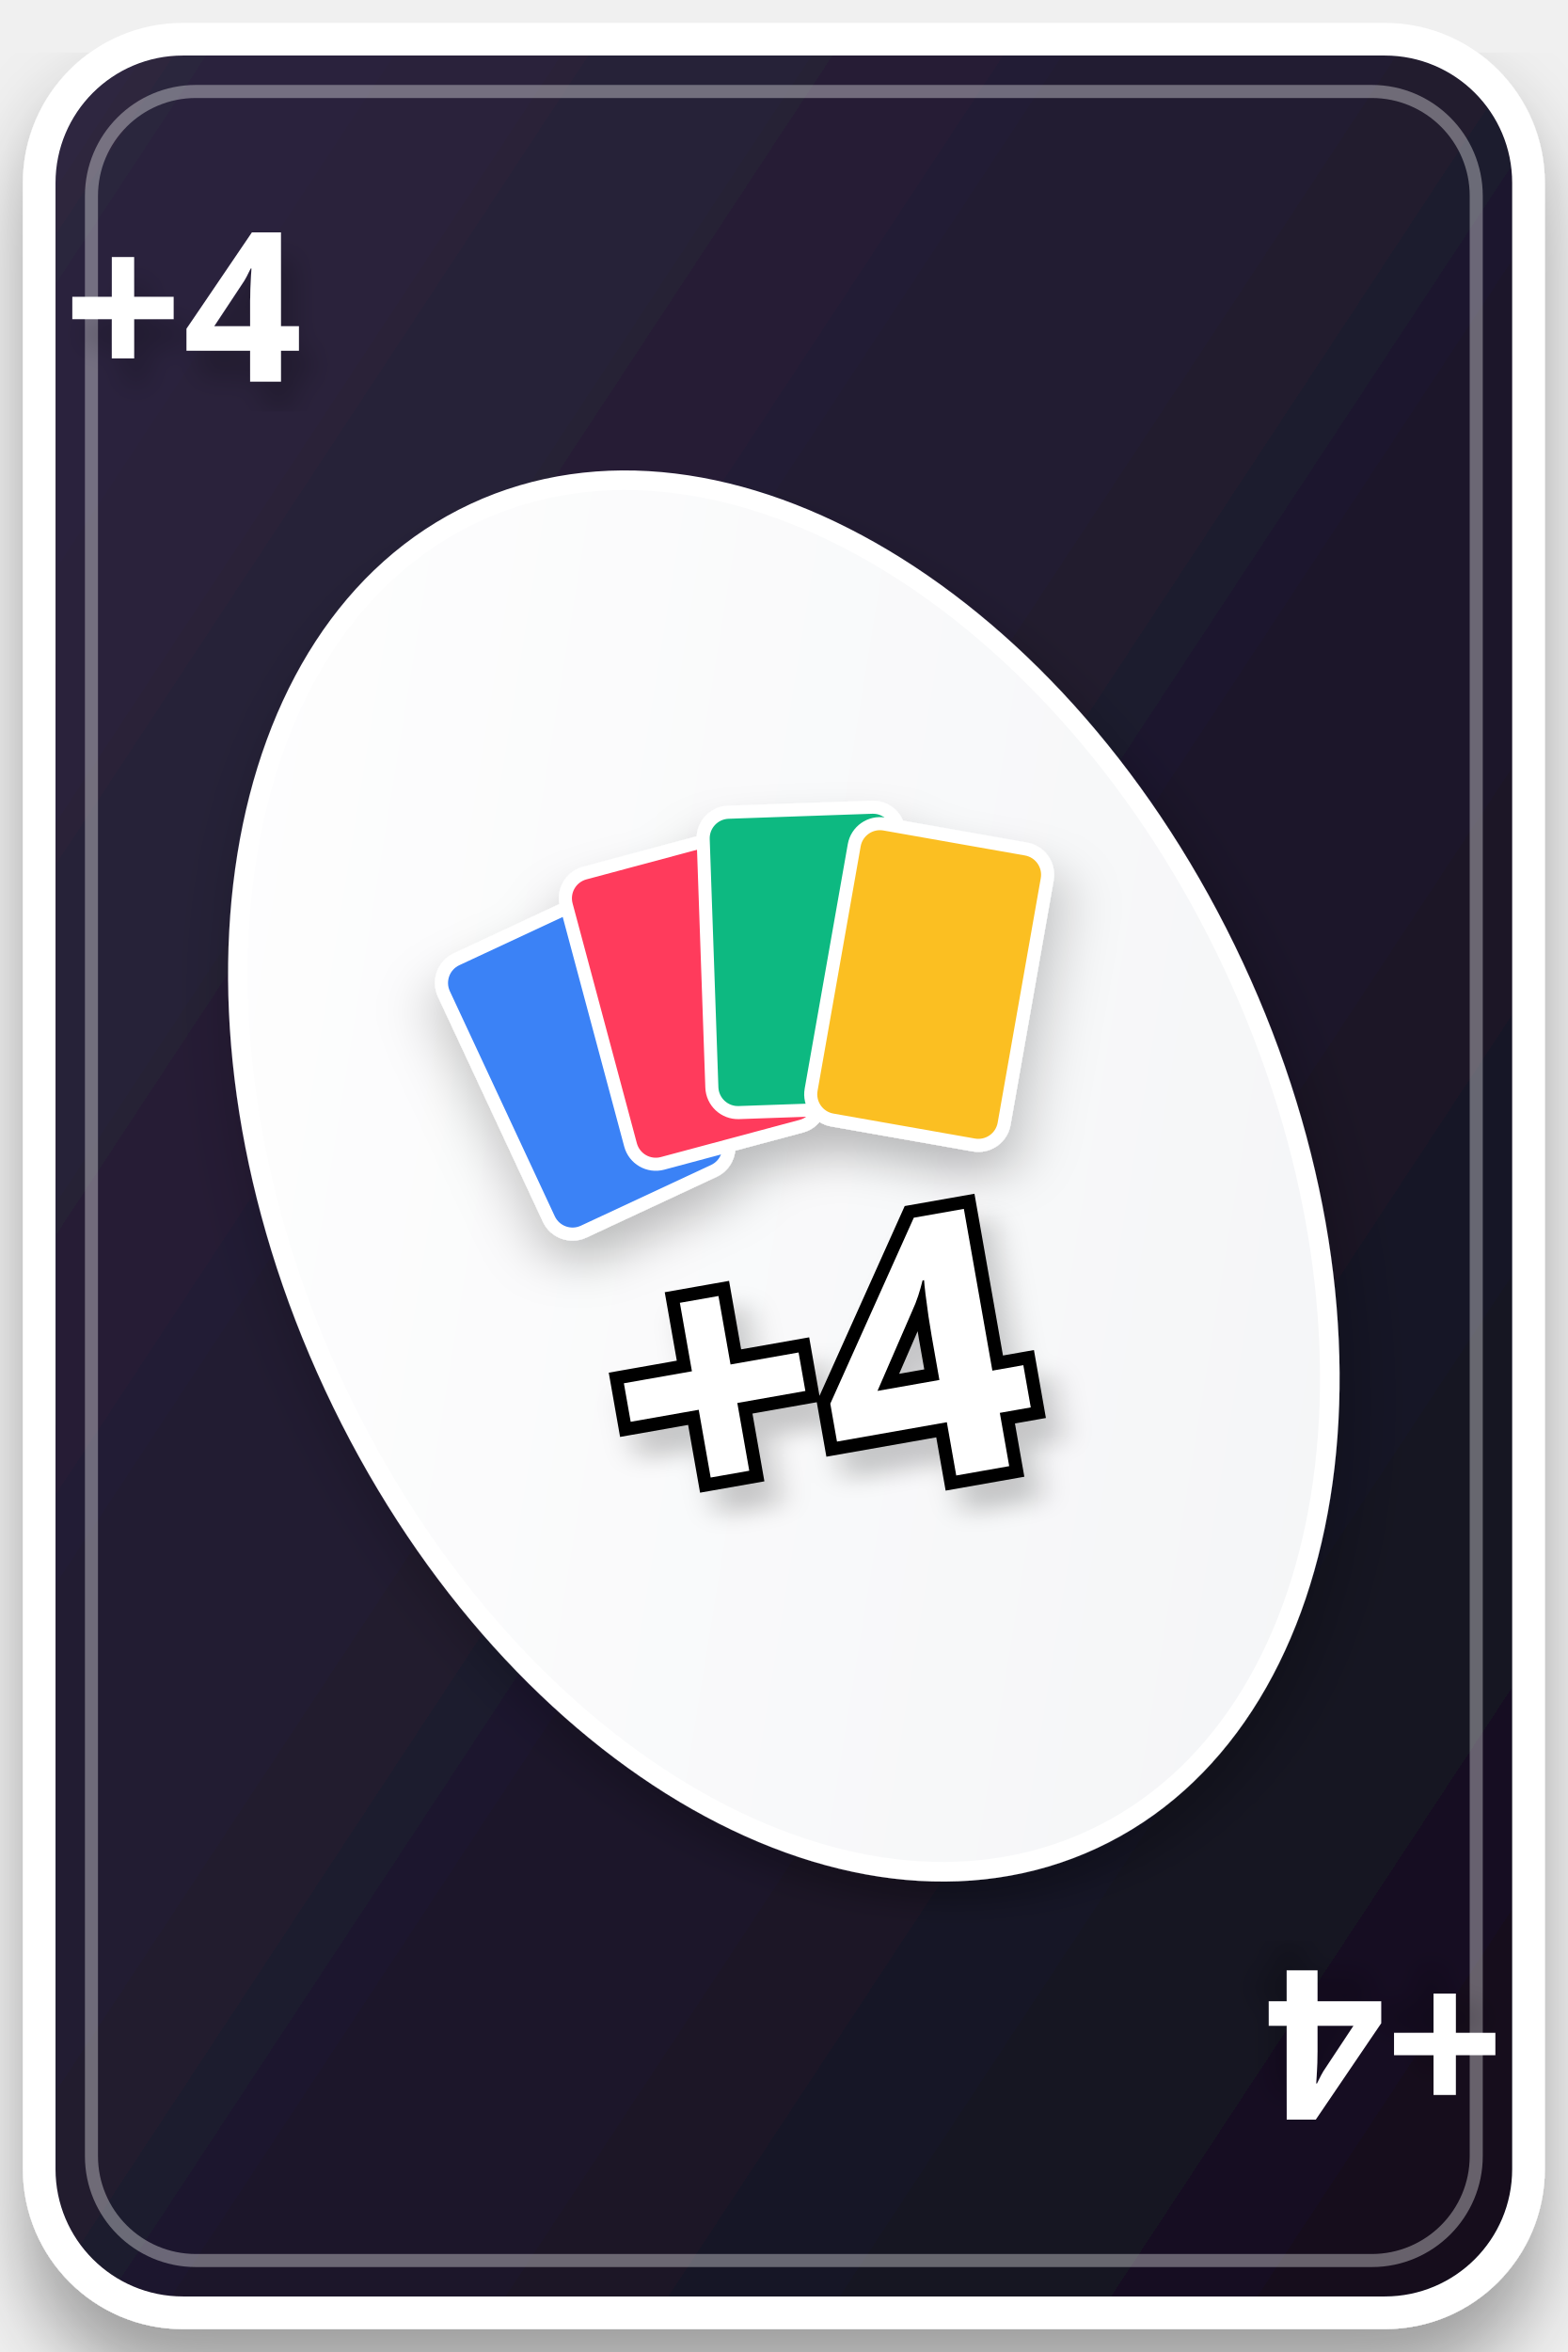
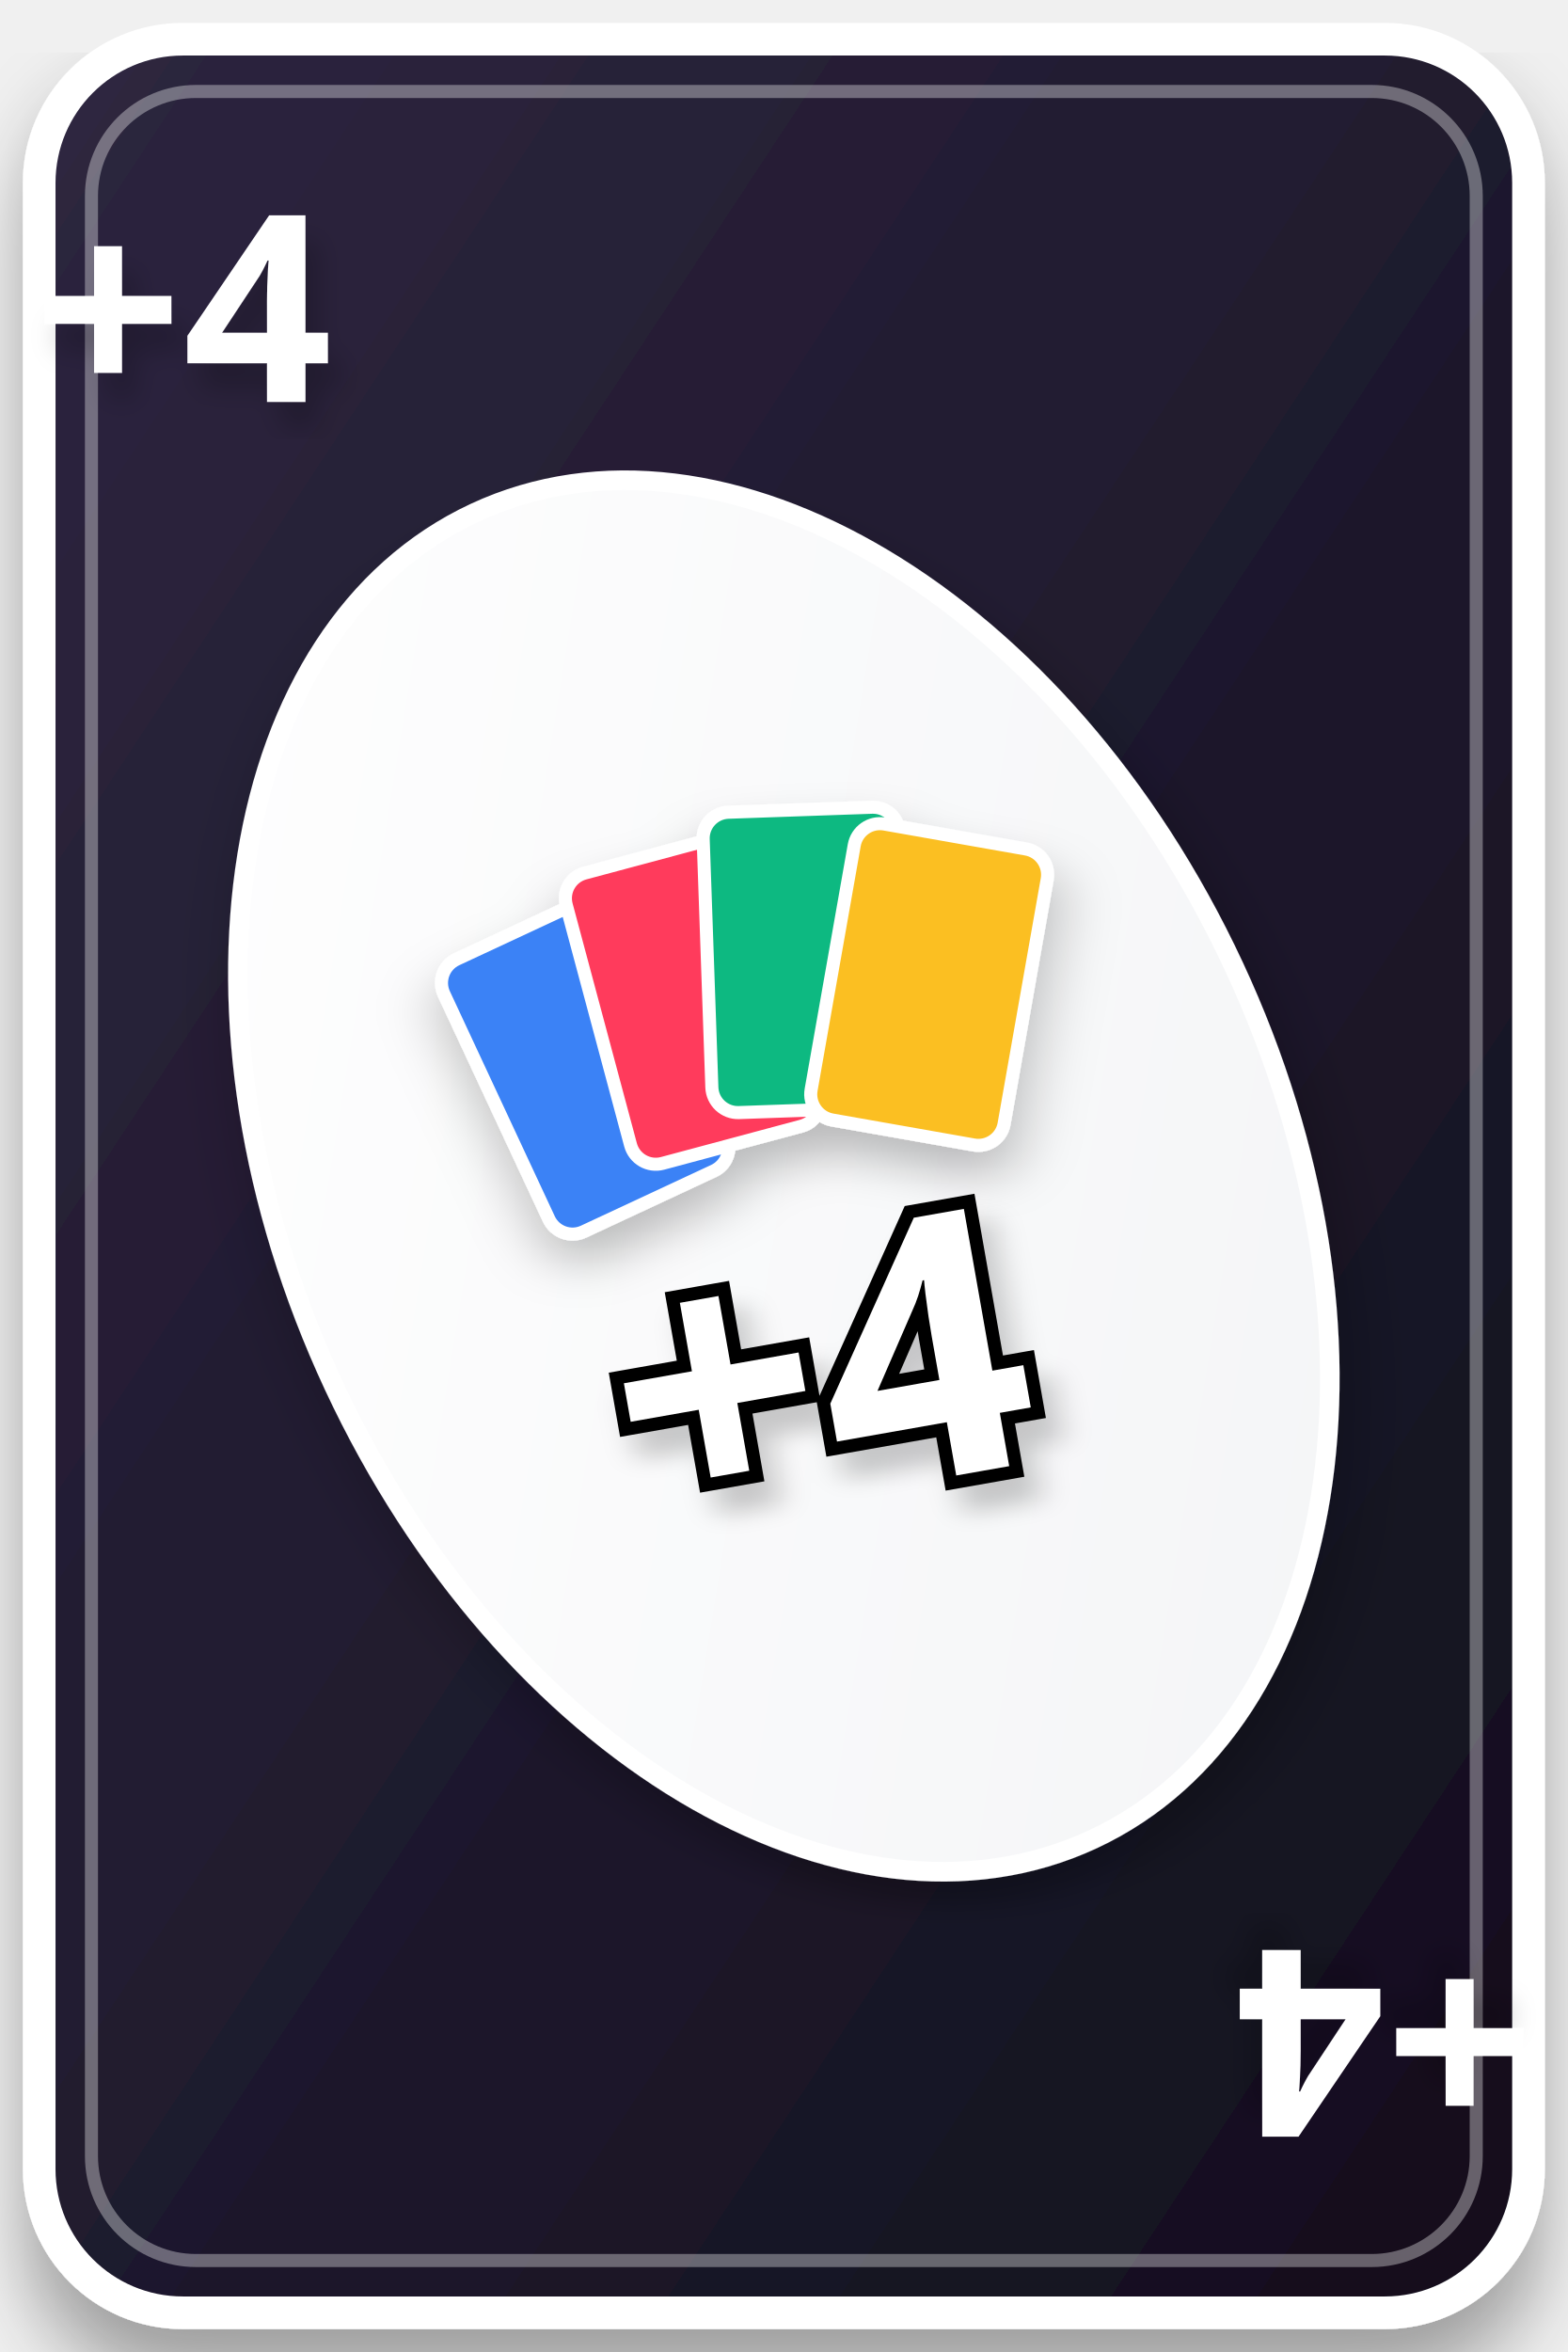
<svg xmlns="http://www.w3.org/2000/svg" viewBox="0 0 240 360" width="240" height="360">
  <defs>
    <linearGradient id="red-grad-wild_draw4" x1="0%" y1="0%" x2="100%" y2="100%">
      <stop offset="0%" stop-color="#FF3B5C" />
      <stop offset="100%" stop-color="#C4001E" />
    </linearGradient>
    <linearGradient id="green-grad-wild_draw4" x1="0%" y1="0%" x2="100%" y2="100%">
      <stop offset="0%" stop-color="#10B981" />
      <stop offset="100%" stop-color="#046C4E" />
    </linearGradient>
    <linearGradient id="blue-grad-wild_draw4" x1="0%" y1="0%" x2="100%" y2="100%">
      <stop offset="0%" stop-color="#3B82F6" />
      <stop offset="100%" stop-color="#1E40AF" />
    </linearGradient>
    <linearGradient id="yellow-grad-wild_draw4" x1="0%" y1="0%" x2="100%" y2="100%">
      <stop offset="0%" stop-color="#FBBF24" />
      <stop offset="100%" stop-color="#D97706" />
    </linearGradient>
    <linearGradient id="wild-grad-wild_draw4" x1="0%" y1="0%" x2="100%" y2="100%">
      <stop offset="0%" stop-color="#2E2640" />
      <stop offset="100%" stop-color="#110E1C" />
    </linearGradient>
    <linearGradient id="oval-grad-wild_draw4" x1="0%" y1="0%" x2="100%" y2="100%">
      <stop offset="0%" stop-color="#FFFFFF" />
      <stop offset="100%" stop-color="#F3F4F6" />
    </linearGradient>
    <linearGradient id="gold-grad-wild_draw4" x1="0%" y1="0%" x2="100%" y2="100%">
      <stop offset="0%" stop-color="#FFE259" />
      <stop offset="100%" stop-color="#FFA751" />
    </linearGradient>
    <filter id="card-shadow-wild_draw4" x="-10%" y="-10%" width="130%" height="130%">
      <feDropShadow dx="0" dy="8" stdDeviation="6" flood-color="#000000" flood-opacity="0.35" />
    </filter>
    <filter id="oval-shadow-wild_draw4" x="-20%" y="-20%" width="140%" height="140%">
      <feDropShadow dx="0" dy="4" stdDeviation="4" flood-color="#000000" flood-opacity="0.25" />
    </filter>
    <filter id="text-shadow-wild_draw4" x="-20%" y="-20%" width="140%" height="140%">
      <feDropShadow dx="2" dy="4" stdDeviation="2" flood-color="#000000" flood-opacity="0.2" />
    </filter>
  </defs>
  <rect x="6" y="6" width="228" height="348" rx="22" ry="22" fill="url(#wild-grad-wild_draw4)" stroke="#FFFFFF" stroke-width="5" filter="url(#card-shadow-wild_draw4)" />
  <rect x="14" y="14" width="212" height="332" rx="16" ry="16" fill="none" stroke="rgba(255,255,255,0.35)" stroke-width="2" />
  <ellipse cx="120" cy="180" rx="76" ry="112" transform="rotate(-25 120 180)" fill="url(#oval-grad-wild_draw4)" stroke="#FFFFFF" stroke-width="3" filter="url(#oval-shadow-wild_draw4)" />
  <g transform="translate(120, 180) rotate(-10)">
    <g filter="url(#oval-shadow-wild_draw4)">
      <rect x="-42" y="-45" width="30" height="46" rx="4" ry="4" fill="#3B82F6" stroke="#FFFFFF" stroke-width="2" transform="rotate(-15 -27 -22)" />
      <rect x="-24" y="-52" width="30" height="46" rx="4" ry="4" fill="#FF3B5C" stroke="#FFFFFF" stroke-width="2" transform="rotate(-5 -9 -29)" />
      <rect x="-6" y="-55" width="30" height="46" rx="4" ry="4" fill="#10B981" stroke="#FFFFFF" stroke-width="2" transform="rotate(8 9 -32)" />
      <rect x="12" y="-48" width="30" height="46" rx="4" ry="4" fill="#FBBF24" stroke="#FFFFFF" stroke-width="2" transform="rotate(20 27 -25)" />
    </g>
    <text x="0" y="28" text-anchor="middle" dominant-baseline="central" font-size="56" font-weight="900" font-family="'Arial Black', sans-serif" fill="#FFFFFF" stroke="#000000" stroke-width="4" paint-order="stroke fill" filter="url(#text-shadow-wild_draw4)">+4</text>
  </g>
  <g transform="translate(28, 46)">
-     <text x="0" y="0" text-anchor="middle" dominant-baseline="central" font-size="32" font-weight="900" font-family="'Arial Black', sans-serif" fill="#FFFFFF" filter="url(#text-shadow-wild_draw4)">+4</text>
+     <text x="0" y="0" text-anchor="middle" dominant-baseline="central" font-size="40" font-weight="900" font-family="'Arial Black', sans-serif" fill="#FFFFFF" filter="url(#text-shadow-wild_draw4)">+4</text>
  </g>
  <g transform="translate(212, 314) rotate(180)">
-     <text x="0" y="0" text-anchor="middle" dominant-baseline="central" font-size="32" font-weight="900" font-family="'Arial Black', sans-serif" fill="#FFFFFF" filter="url(#text-shadow-wild_draw4)">+4</text>
+     <text x="0" y="0" text-anchor="middle" dominant-baseline="central" font-size="40" font-weight="900" font-family="'Arial Black', sans-serif" fill="#FFFFFF" filter="url(#text-shadow-wild_draw4)">+4</text>
  </g>
</svg>
